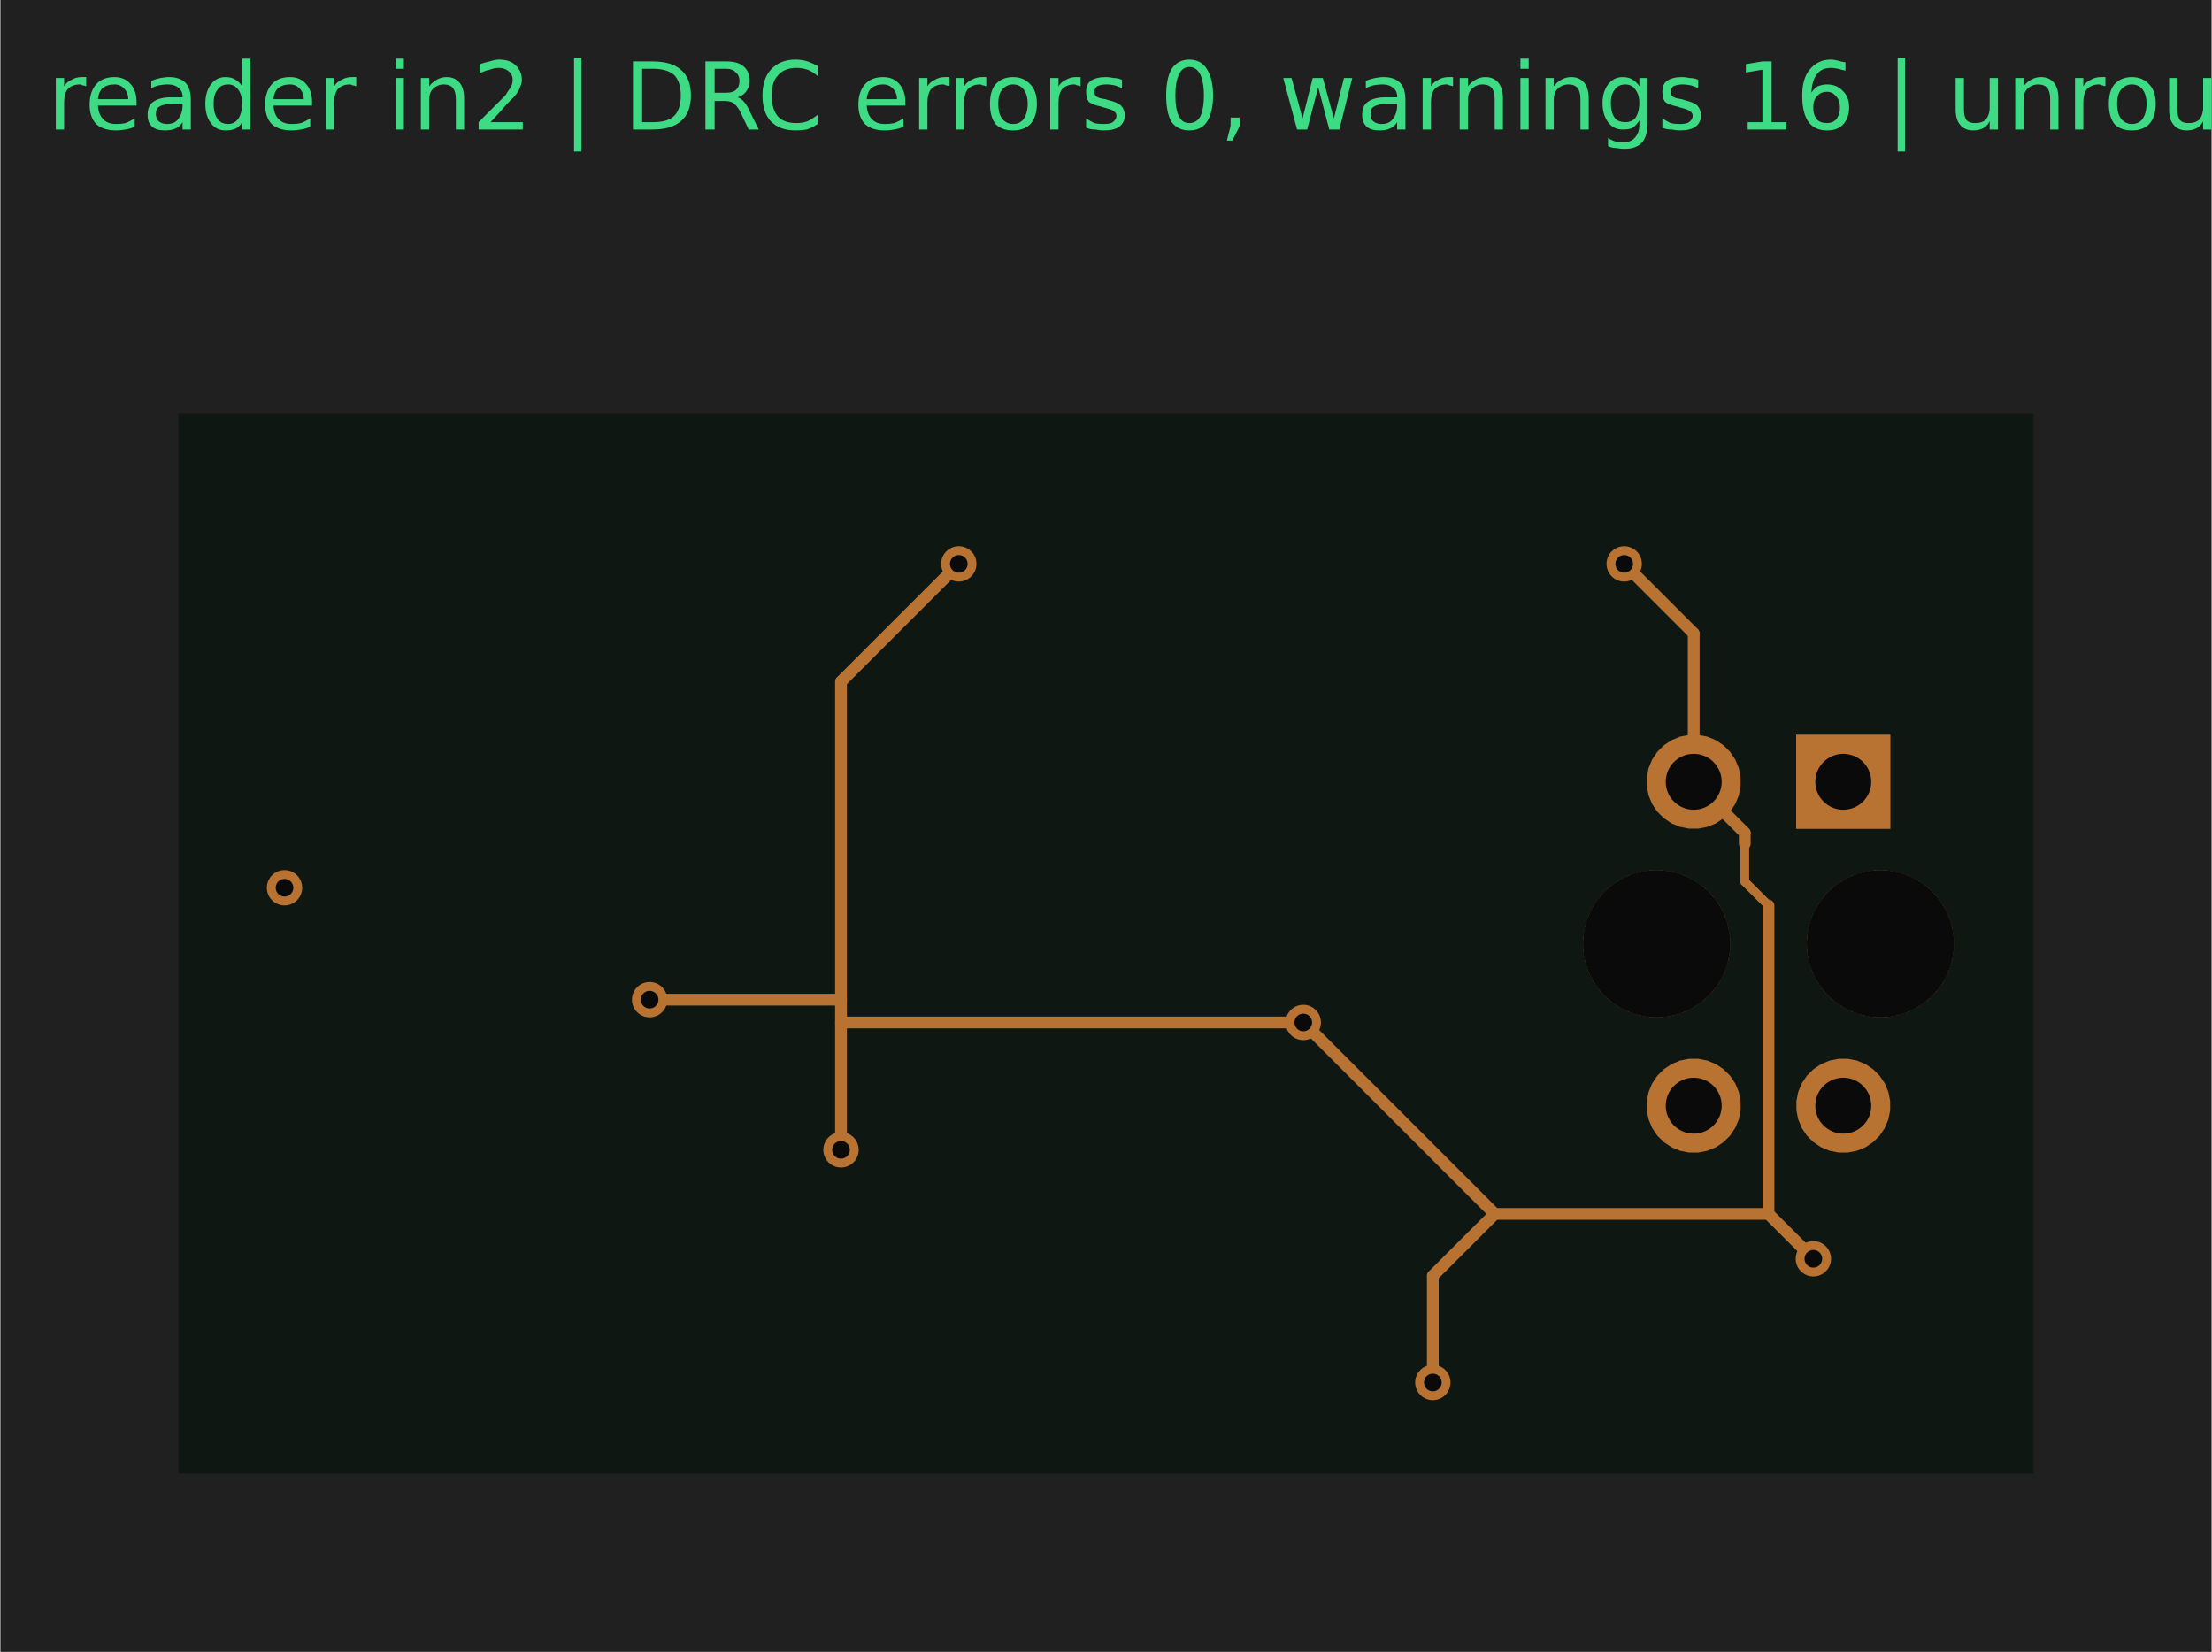
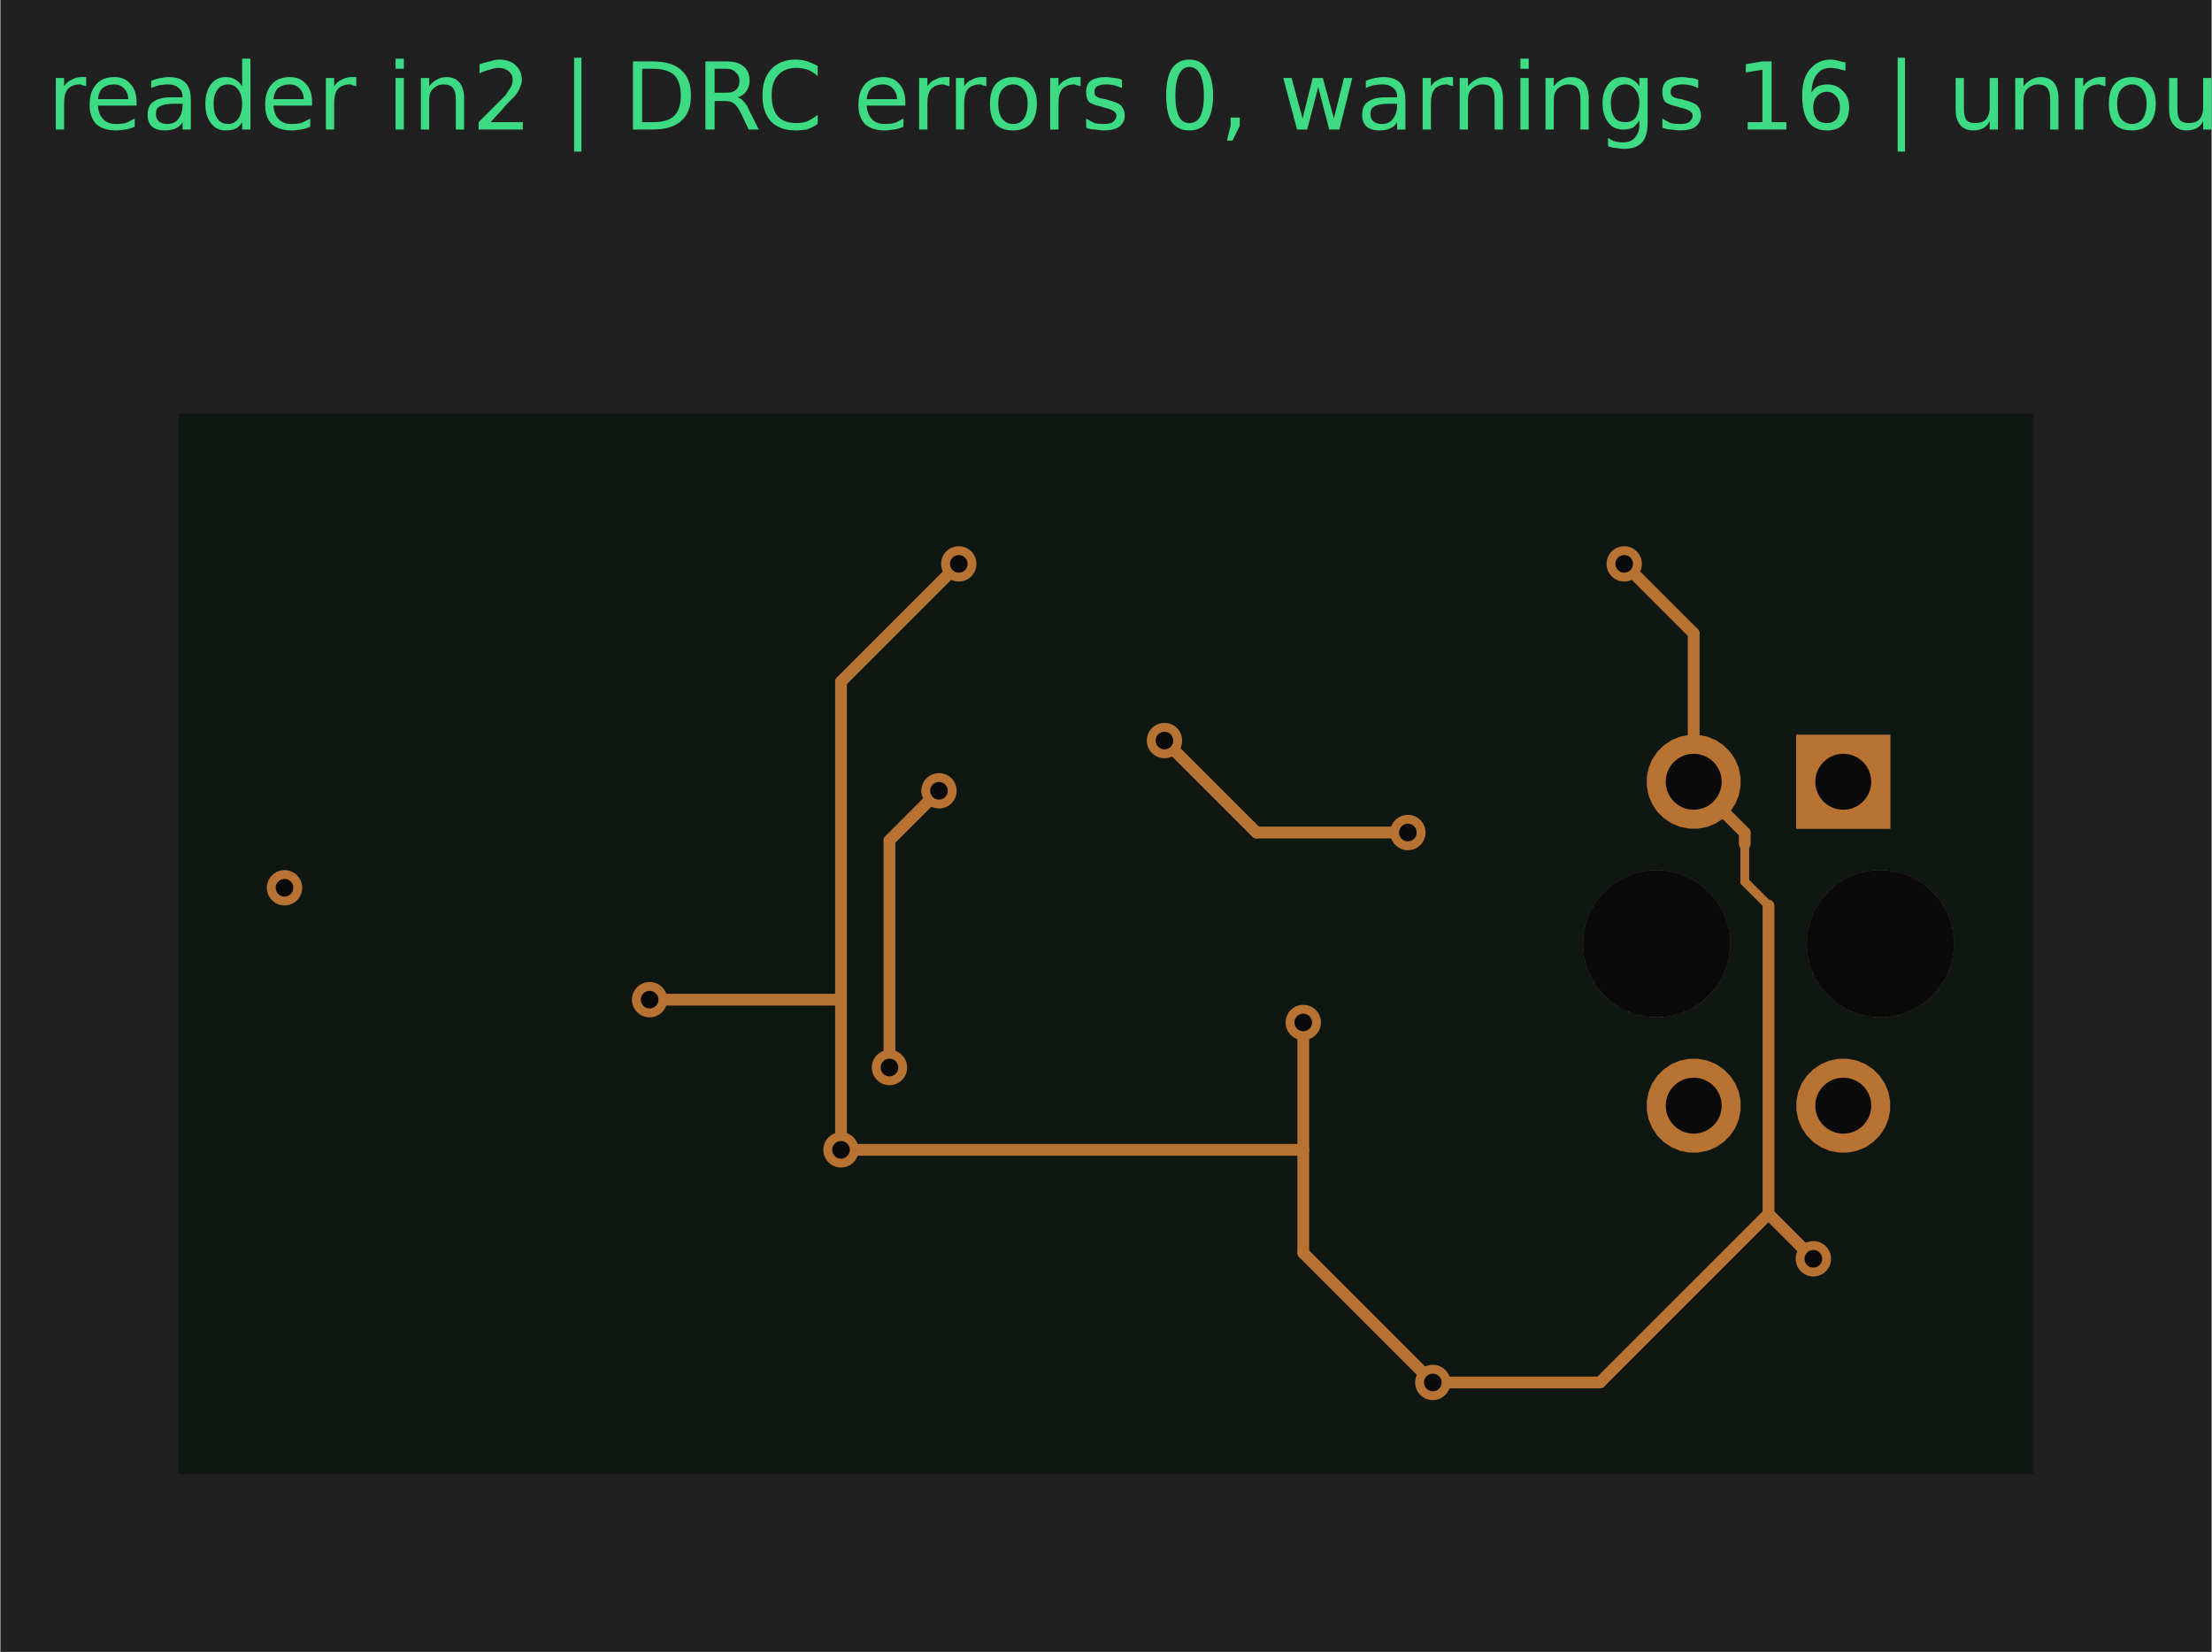
<svg xmlns="http://www.w3.org/2000/svg" width="84.5mm" height="63.1mm" viewBox="0 0 37.550 28.050">
  <rect width="100%" height="100%" fill="#202020" />
  <path d="M 34.525 25.025 L 3.025 25.025 L 3.025 7.025 L 34.525 7.025 Z" fill="#0f1712" fill-opacity="1.00" fill-rule="evenodd" />
  <path d="M 30.870 21.319 L 30.885 21.355 L 30.885 21.395 L 30.870 21.431 L 30.843 21.458 L 30.807 21.473 L 30.767 21.473 L 30.731 21.458 L 30.716 21.446 L 29.954 20.684 L 29.942 20.669 L 29.927 20.633 L 29.927 20.593 L 29.942 20.557 L 29.969 20.530 L 30.005 20.515 L 30.045 20.515 L 30.081 20.530 L 30.096 20.542 L 30.858 21.304 Z" fill="#b87333" fill-opacity="1.00" fill-rule="evenodd" />
+   <path d="M 29.705 14.086 L 29.720 14.122 L 29.720 14.161 L 29.705 14.197 L 29.677 14.225 L 29.641 14.240 L 29.602 14.240 L 29.566 14.225 L 29.551 14.213 L 28.684 13.346 L 28.672 13.331 L 28.657 13.295 L 28.657 13.255 L 28.672 13.219 L 28.699 13.192 L 28.735 13.177 L 28.775 13.177 L 28.811 13.192 L 28.826 13.204 L 29.693 14.071 Z" fill="#b87333" fill-opacity="1.00" fill-rule="evenodd" />
+   <path d="M 28.853 13.295 L 28.838 13.331 L 28.811 13.358 L 28.775 13.373 L 28.735 13.373 L 28.699 13.358 L 28.672 13.331 L 28.657 13.295 L 28.655 13.275 L 28.655 10.755 L 28.657 10.735 L 28.672 10.699 L 28.699 10.672 L 28.735 10.657 L 28.775 10.657 L 28.811 10.672 L 28.838 10.699 L 28.853 10.735 L 28.855 10.755 L 28.855 13.275 Z" fill="#b87333" fill-opacity="1.00" fill-rule="evenodd" />
+   <path d="M 22.145 19.427 L 22.181 19.442 L 22.208 19.469 L 22.223 19.505 L 22.223 19.545 L 22.208 19.581 L 22.181 19.608 L 22.145 19.623 L 22.125 19.625 L 14.275 19.625 L 14.255 19.623 L 14.219 19.608 L 14.192 19.581 L 14.177 19.545 L 14.177 19.505 L 14.192 19.469 L 14.219 19.442 L 14.255 19.427 L 14.275 19.425 L 22.125 19.425 Z" fill="#b87333" fill-opacity="1.00" fill-rule="evenodd" />
+   <path d="M 29.548 14.316 L 29.560 14.289 L 29.580 14.269 L 29.607 14.257 L 29.637 14.257 L 29.664 14.269 L 29.684 14.289 L 29.695 14.316 L 29.697 14.331 L 29.697 14.972 L 29.695 14.987 L 29.684 15.014 L 29.664 15.034 L 29.637 15.045 L 29.607 15.045 L 29.580 15.034 L 29.560 15.014 L 29.548 14.987 L 29.547 14.972 L 29.547 14.331 Z" fill="#b87333" fill-opacity="1.00" fill-rule="evenodd" />
+   <path d="M 14.373 19.545 L 14.358 19.581 L 14.331 19.608 L 14.295 19.623 L 14.255 19.623 L 14.219 19.608 L 14.192 19.581 L 14.177 19.545 L 14.175 19.525 L 14.175 16.975 L 14.177 16.955 L 14.192 16.919 L 14.219 16.892 L 14.255 16.877 L 14.295 16.877 L 14.331 16.892 L 14.358 16.919 L 14.373 16.955 L 14.375 16.975 L 14.375 19.525 Z" fill="#b87333" fill-opacity="1.00" fill-rule="evenodd" />
+   <path d="M 30.087 15.333 L 30.099 15.360 L 30.099 15.390 L 30.087 15.417 L 30.067 15.437 L 30.040 15.449 L 30.010 15.449 L 29.983 15.437 L 29.972 15.428 L 29.569 15.025 L 29.560 15.014 L 29.548 14.987 L 29.548 14.957 L 29.560 14.930 L 29.580 14.910 L 29.607 14.898 L 29.637 14.898 L 29.664 14.910 L 29.675 14.919 L 30.078 15.322 Z" fill="#b87333" fill-opacity="1.00" fill-rule="evenodd" />
+   <path d="M 14.295 16.877 L 14.331 16.892 L 14.358 16.919 L 14.373 16.955 L 14.373 16.995 L 14.358 17.031 L 14.331 17.058 L 14.295 17.073 L 14.275 17.075 L 11.025 17.075 L 11.005 17.073 L 10.969 17.058 L 10.942 17.031 L 10.927 16.995 L 10.927 16.955 L 10.942 16.919 L 10.969 16.892 L 11.005 16.877 L 11.025 16.875 L 14.275 16.875 Z" fill="#b87333" fill-opacity="1.00" fill-rule="evenodd" />
+   <path d="M 22.027 17.342 L 22.042 17.306 L 22.069 17.279 L 22.105 17.264 L 22.145 17.264 L 22.181 17.279 L 22.208 17.306 L 22.223 17.342 L 22.225 17.362 L 22.225 19.525 L 22.223 19.545 L 22.208 19.581 L 22.181 19.608 L 22.145 19.623 L 22.105 19.623 L 22.069 19.608 L 22.042 19.581 L 22.027 19.545 L 22.025 19.525 L 22.025 17.362 Z" fill="#b87333" fill-opacity="1.00" fill-rule="evenodd" />
+   <path d="M 29.969 20.530 L 30.005 20.515 L 30.045 20.515 L 30.081 20.530 L 30.108 20.557 L 30.123 20.593 L 30.123 20.633 L 30.108 20.669 L 30.096 20.684 L 27.234 23.546 L 27.219 23.558 L 27.183 23.573 L 27.143 23.573 L 27.107 23.558 L 27.080 23.531 L 27.065 23.495 L 27.065 23.455 L 27.080 23.419 L 27.092 23.404 L 29.954 20.542 Z" fill="#b87333" fill-opacity="1.00" fill-rule="evenodd" />
+   <path d="M 27.183 23.377 L 27.219 23.392 L 27.246 23.419 L 27.261 23.455 L 27.261 23.495 L 27.246 23.531 L 27.219 23.558 L 27.183 23.573 L 27.163 23.575 L 24.325 23.575 L 24.305 23.573 L 24.269 23.558 L 24.242 23.531 L 24.227 23.495 L 24.227 23.455 L 24.242 23.419 L 24.269 23.392 L 24.305 23.377 L 24.325 23.375 L 27.163 23.375 Z" fill="#b87333" fill-opacity="1.00" fill-rule="evenodd" />
+   <path d="M 24.408 23.419 L 24.423 23.455 L 24.423 23.495 L 24.408 23.531 L 24.381 23.558 L 24.345 23.573 L 24.305 23.573 L 24.269 23.558 L 24.254 23.546 L 22.054 21.346 L 22.042 21.331 L 22.027 21.295 L 22.027 21.255 L 22.042 21.219 L 22.069 21.192 L 22.105 21.177 L 22.145 21.177 L 22.181 21.192 L 22.196 21.204 L 24.396 23.404 Z" fill="#b87333" fill-opacity="1.00" fill-rule="evenodd" />
  <path d="M 16.219 9.492 L 16.255 9.477 L 16.295 9.477 L 16.331 9.492 L 16.358 9.519 L 16.373 9.555 L 16.373 9.595 L 16.358 9.631 L 16.346 9.646 L 14.346 11.646 L 14.331 11.658 L 14.295 11.673 L 14.255 11.673 L 14.219 11.658 L 14.192 11.631 L 14.177 11.595 L 14.177 11.555 L 14.192 11.519 L 14.204 11.504 L 16.204 9.504 Z" fill="#b87333" fill-opacity="1.00" fill-rule="evenodd" />
+   <path d="M 22.027 19.505 L 22.042 19.469 L 22.069 19.442 L 22.105 19.427 L 22.145 19.427 L 22.181 19.442 L 22.208 19.469 L 22.223 19.505 L 22.225 19.525 L 22.225 21.275 L 22.223 21.295 L 22.208 21.331 L 22.181 21.358 L 22.145 21.373 L 22.105 21.373 L 22.069 21.358 L 22.042 21.331 L 22.027 21.295 L 22.025 21.275 L 22.025 19.525 Z" fill="#b87333" fill-opacity="1.00" fill-rule="evenodd" />
+   <path d="M 29.927 15.355 L 29.942 15.319 L 29.969 15.292 L 30.005 15.277 L 30.045 15.277 L 30.081 15.292 L 30.108 15.319 L 30.123 15.355 L 30.125 15.375 L 30.125 20.613 L 30.123 20.633 L 30.108 20.669 L 30.081 20.696 L 30.045 20.711 L 30.005 20.711 L 29.969 20.696 L 29.942 20.669 L 29.927 20.633 L 29.925 20.613 L 29.925 15.375 Z" fill="#b87333" fill-opacity="1.00" fill-rule="evenodd" />
+   <path d="M 29.524 14.122 L 29.539 14.086 L 29.566 14.059 L 29.602 14.044 L 29.641 14.044 L 29.677 14.059 L 29.705 14.086 L 29.720 14.122 L 29.722 14.142 L 29.722 14.331 L 29.720 14.350 L 29.705 14.386 L 29.677 14.414 L 29.641 14.429 L 29.602 14.429 L 29.566 14.414 L 29.539 14.386 L 29.524 14.350 L 29.522 14.331 L 29.522 14.142 Z" fill="#b87333" fill-opacity="1.00" fill-rule="evenodd" />
+   <path d="M 14.373 16.995 L 14.358 17.031 L 14.331 17.058 L 14.295 17.073 L 14.255 17.073 L 14.219 17.058 L 14.192 17.031 L 14.177 16.995 L 14.175 16.975 L 14.175 11.575 L 14.177 11.555 L 14.192 11.519 L 14.219 11.492 L 14.255 11.477 L 14.295 11.477 L 14.331 11.492 L 14.358 11.519 L 14.373 11.555 L 14.375 11.575 L 14.375 16.975 Z" fill="#b87333" fill-opacity="1.00" fill-rule="evenodd" />
  <path d="M 28.838 10.699 L 28.853 10.735 L 28.853 10.775 L 28.838 10.811 L 28.811 10.838 L 28.775 10.853 L 28.735 10.853 L 28.699 10.838 L 28.684 10.826 L 27.504 9.646 L 27.492 9.631 L 27.477 9.595 L 27.477 9.555 L 27.492 9.519 L 27.519 9.492 L 27.555 9.477 L 27.595 9.477 L 27.631 9.492 L 27.646 9.504 L 28.826 10.684 Z" fill="#b87333" fill-opacity="1.00" fill-rule="evenodd" />
-   <path d="M 28.853 13.295 L 28.838 13.331 L 28.811 13.358 L 28.775 13.373 L 28.735 13.373 L 28.699 13.358 L 28.672 13.331 L 28.657 13.295 L 28.655 13.275 L 28.655 10.755 L 28.657 10.735 L 28.672 10.699 L 28.699 10.672 L 28.735 10.657 L 28.775 10.657 L 28.811 10.672 L 28.838 10.699 L 28.853 10.735 L 28.855 10.755 L 28.855 13.275 Z" fill="#b87333" fill-opacity="1.00" fill-rule="evenodd" />
-   <path d="M 14.373 19.545 L 14.358 19.581 L 14.331 19.608 L 14.295 19.623 L 14.255 19.623 L 14.219 19.608 L 14.192 19.581 L 14.177 19.545 L 14.175 19.525 L 14.175 17.362 L 14.177 17.342 L 14.192 17.306 L 14.219 17.279 L 14.255 17.264 L 14.295 17.264 L 14.331 17.279 L 14.358 17.306 L 14.373 17.342 L 14.375 17.362 L 14.375 19.525 Z" fill="#b87333" fill-opacity="1.00" fill-rule="evenodd" />
-   <path d="M 14.373 17.382 L 14.358 17.418 L 14.331 17.445 L 14.295 17.460 L 14.255 17.460 L 14.219 17.445 L 14.192 17.418 L 14.177 17.382 L 14.175 17.362 L 14.175 16.975 L 14.177 16.955 L 14.192 16.919 L 14.219 16.892 L 14.255 16.877 L 14.295 16.877 L 14.331 16.892 L 14.358 16.919 L 14.373 16.955 L 14.375 16.975 L 14.375 17.362 Z" fill="#b87333" fill-opacity="1.00" fill-rule="evenodd" />
-   <path d="M 29.548 14.316 L 29.560 14.289 L 29.580 14.269 L 29.607 14.257 L 29.637 14.257 L 29.664 14.269 L 29.684 14.289 L 29.695 14.316 L 29.697 14.331 L 29.697 14.972 L 29.695 14.987 L 29.684 15.014 L 29.664 15.034 L 29.637 15.045 L 29.607 15.045 L 29.580 15.034 L 29.560 15.014 L 29.548 14.987 L 29.547 14.972 L 29.547 14.331 Z" fill="#b87333" fill-opacity="1.00" fill-rule="evenodd" />
-   <path d="M 14.295 16.877 L 14.331 16.892 L 14.358 16.919 L 14.373 16.955 L 14.373 16.995 L 14.358 17.031 L 14.331 17.058 L 14.295 17.073 L 14.275 17.075 L 11.025 17.075 L 11.005 17.073 L 10.969 17.058 L 10.942 17.031 L 10.927 16.995 L 10.927 16.955 L 10.942 16.919 L 10.969 16.892 L 11.005 16.877 L 11.025 16.875 L 14.275 16.875 Z" fill="#b87333" fill-opacity="1.00" fill-rule="evenodd" />
-   <path d="M 29.705 14.086 L 29.720 14.122 L 29.720 14.161 L 29.705 14.197 L 29.677 14.225 L 29.641 14.240 L 29.602 14.240 L 29.566 14.225 L 29.551 14.213 L 28.684 13.346 L 28.672 13.331 L 28.657 13.295 L 28.657 13.255 L 28.672 13.219 L 28.699 13.192 L 28.735 13.177 L 28.775 13.177 L 28.811 13.192 L 28.826 13.204 L 29.693 14.071 Z" fill="#b87333" fill-opacity="1.00" fill-rule="evenodd" />
-   <path d="M 14.373 16.995 L 14.358 17.031 L 14.331 17.058 L 14.295 17.073 L 14.255 17.073 L 14.219 17.058 L 14.192 17.031 L 14.177 16.995 L 14.175 16.975 L 14.175 11.575 L 14.177 11.555 L 14.192 11.519 L 14.219 11.492 L 14.255 11.477 L 14.295 11.477 L 14.331 11.492 L 14.358 11.519 L 14.373 11.555 L 14.375 11.575 L 14.375 16.975 Z" fill="#b87333" fill-opacity="1.00" fill-rule="evenodd" />
-   <path d="M 29.927 15.355 L 29.942 15.319 L 29.969 15.292 L 30.005 15.277 L 30.045 15.277 L 30.081 15.292 L 30.108 15.319 L 30.123 15.355 L 30.125 15.375 L 30.125 20.613 L 30.123 20.633 L 30.108 20.669 L 30.081 20.696 L 30.045 20.711 L 30.005 20.711 L 29.969 20.696 L 29.942 20.669 L 29.927 20.633 L 29.925 20.613 L 29.925 15.375 Z" fill="#b87333" fill-opacity="1.00" fill-rule="evenodd" />
-   <path d="M 25.320 20.530 L 25.356 20.515 L 25.396 20.515 L 25.432 20.530 L 25.459 20.557 L 25.474 20.593 L 25.474 20.633 L 25.459 20.669 L 25.447 20.684 L 24.396 21.735 L 24.381 21.747 L 24.345 21.762 L 24.305 21.762 L 24.269 21.747 L 24.242 21.720 L 24.227 21.684 L 24.227 21.644 L 24.242 21.608 L 24.254 21.593 L 25.305 20.542 Z" fill="#b87333" fill-opacity="1.00" fill-rule="evenodd" />
-   <path d="M 25.459 20.557 L 25.474 20.593 L 25.474 20.633 L 25.459 20.669 L 25.432 20.696 L 25.396 20.711 L 25.356 20.711 L 25.320 20.696 L 25.305 20.684 L 22.054 17.433 L 22.042 17.418 L 22.027 17.382 L 22.027 17.342 L 22.042 17.306 L 22.069 17.279 L 22.105 17.264 L 22.145 17.264 L 22.181 17.279 L 22.196 17.291 L 25.447 20.542 Z" fill="#b87333" fill-opacity="1.00" fill-rule="evenodd" />
-   <path d="M 30.045 20.515 L 30.081 20.530 L 30.108 20.557 L 30.123 20.593 L 30.123 20.633 L 30.108 20.669 L 30.081 20.696 L 30.045 20.711 L 30.025 20.713 L 25.376 20.713 L 25.356 20.711 L 25.320 20.696 L 25.293 20.669 L 25.278 20.633 L 25.278 20.593 L 25.293 20.557 L 25.320 20.530 L 25.356 20.515 L 25.376 20.513 L 30.025 20.513 Z" fill="#b87333" fill-opacity="1.00" fill-rule="evenodd" />
-   <path d="M 30.087 15.333 L 30.099 15.360 L 30.099 15.390 L 30.087 15.417 L 30.067 15.437 L 30.040 15.449 L 30.010 15.449 L 29.983 15.437 L 29.972 15.428 L 29.569 15.025 L 29.560 15.014 L 29.548 14.987 L 29.548 14.957 L 29.560 14.930 L 29.580 14.910 L 29.607 14.898 L 29.637 14.898 L 29.664 14.910 L 29.675 14.919 L 30.078 15.322 Z" fill="#b87333" fill-opacity="1.00" fill-rule="evenodd" />
-   <path d="M 22.145 17.264 L 22.181 17.279 L 22.208 17.306 L 22.223 17.342 L 22.223 17.382 L 22.208 17.418 L 22.181 17.445 L 22.145 17.460 L 22.125 17.462 L 14.275 17.462 L 14.255 17.460 L 14.219 17.445 L 14.192 17.418 L 14.177 17.382 L 14.177 17.342 L 14.192 17.306 L 14.219 17.279 L 14.255 17.264 L 14.275 17.262 L 22.125 17.262 Z" fill="#b87333" fill-opacity="1.00" fill-rule="evenodd" />
-   <path d="M 24.423 23.495 L 24.408 23.531 L 24.381 23.558 L 24.345 23.573 L 24.305 23.573 L 24.269 23.558 L 24.242 23.531 L 24.227 23.495 L 24.225 23.475 L 24.225 21.664 L 24.227 21.644 L 24.242 21.608 L 24.269 21.581 L 24.305 21.566 L 24.345 21.566 L 24.381 21.581 L 24.408 21.608 L 24.423 21.644 L 24.425 21.664 L 24.425 23.475 Z" fill="#b87333" fill-opacity="1.00" fill-rule="evenodd" />
-   <path d="M 29.524 14.122 L 29.539 14.086 L 29.566 14.059 L 29.602 14.044 L 29.641 14.044 L 29.677 14.059 L 29.705 14.086 L 29.720 14.122 L 29.722 14.142 L 29.722 14.331 L 29.720 14.350 L 29.705 14.386 L 29.677 14.414 L 29.641 14.429 L 29.602 14.429 L 29.566 14.414 L 29.539 14.386 L 29.524 14.350 L 29.522 14.331 L 29.522 14.142 Z" fill="#b87333" fill-opacity="1.00" fill-rule="evenodd" />
-   <circle cx="30.787" cy="21.375" r="0.300" fill="#b87333" stroke="none" stroke-width="0.150" />
-   <circle cx="30.787" cy="21.375" r="0.150" fill="#0a0a0a" stroke="none" stroke-width="0.150" />
-   <circle cx="4.825" cy="15.075" r="0.300" fill="#b87333" stroke="none" stroke-width="0.150" />
-   <circle cx="4.825" cy="15.075" r="0.150" fill="#0a0a0a" stroke="none" stroke-width="0.150" />
-   <circle cx="22.125" cy="17.362" r="0.300" fill="#b87333" stroke="none" stroke-width="0.150" />
-   <circle cx="22.125" cy="17.362" r="0.150" fill="#0a0a0a" stroke="none" stroke-width="0.150" />
-   <circle cx="24.325" cy="23.475" r="0.300" fill="#b87333" stroke="none" stroke-width="0.150" />
-   <circle cx="24.325" cy="23.475" r="0.150" fill="#0a0a0a" stroke="none" stroke-width="0.150" />
+   <path d="M 21.414 14.082 L 21.429 14.118 L 21.429 14.157 L 21.414 14.193 L 21.386 14.221 L 21.350 14.236 L 21.311 14.236 L 21.275 14.221 L 21.260 14.208 L 19.698 12.646 L 19.685 12.631 L 19.670 12.595 L 19.670 12.555 L 19.685 12.519 L 19.713 12.492 L 19.749 12.477 L 19.788 12.477 L 19.824 12.492 L 19.839 12.504 L 21.402 14.067 Z" fill="#b87333" fill-opacity="1.00" fill-rule="evenodd" />
+   <path d="M 23.920 14.039 L 23.956 14.054 L 23.984 14.082 L 23.999 14.118 L 23.999 14.157 L 23.984 14.193 L 23.956 14.221 L 23.920 14.236 L 23.901 14.237 L 21.331 14.237 L 21.311 14.236 L 21.275 14.221 L 21.248 14.193 L 21.233 14.157 L 21.233 14.118 L 21.248 14.082 L 21.275 14.054 L 21.311 14.039 L 21.331 14.037 L 23.901 14.037 Z" fill="#b87333" fill-opacity="1.00" fill-rule="evenodd" />
+   <path d="M 15.884 13.345 L 15.920 13.330 L 15.959 13.330 L 15.995 13.345 L 16.022 13.372 L 16.037 13.408 L 16.037 13.448 L 16.022 13.484 L 16.010 13.499 L 15.168 14.340 L 15.153 14.353 L 15.117 14.368 L 15.078 14.368 L 15.042 14.353 L 15.015 14.325 L 15.000 14.289 L 15.000 14.250 L 15.015 14.214 L 15.027 14.199 L 15.868 13.357 Z" fill="#b87333" fill-opacity="1.00" fill-rule="evenodd" />
+   <path d="M 15.000 14.250 L 15.015 14.214 L 15.042 14.186 L 15.078 14.171 L 15.117 14.171 L 15.153 14.186 L 15.181 14.214 L 15.196 14.250 L 15.198 14.269 L 15.198 18.127 L 15.196 18.147 L 15.181 18.183 L 15.153 18.211 L 15.117 18.225 L 15.078 18.225 L 15.042 18.211 L 15.015 18.183 L 15.000 18.147 L 14.998 18.127 L 14.998 14.269 Z" fill="#b87333" fill-opacity="1.00" fill-rule="evenodd" />
+   <circle cx="16.275" cy="9.575" r="0.300" fill="#b87333" stroke="none" stroke-width="0.150" />
+   <circle cx="16.275" cy="9.575" r="0.150" fill="#0a0a0a" stroke="none" stroke-width="0.150" />
  <circle cx="11.025" cy="16.975" r="0.300" fill="#b87333" stroke="none" stroke-width="0.150" />
  <circle cx="11.025" cy="16.975" r="0.150" fill="#0a0a0a" stroke="none" stroke-width="0.150" />
  <circle cx="27.575" cy="9.575" r="0.300" fill="#b87333" stroke="none" stroke-width="0.150" />
  <circle cx="27.575" cy="9.575" r="0.150" fill="#0a0a0a" stroke="none" stroke-width="0.150" />
  <circle cx="14.275" cy="19.525" r="0.300" fill="#b87333" stroke="none" stroke-width="0.150" />
  <circle cx="14.275" cy="19.525" r="0.150" fill="#0a0a0a" stroke="none" stroke-width="0.150" />
-   <circle cx="16.275" cy="9.575" r="0.300" fill="#b87333" stroke="none" stroke-width="0.150" />
-   <circle cx="16.275" cy="9.575" r="0.150" fill="#0a0a0a" stroke="none" stroke-width="0.150" />
+   <circle cx="30.787" cy="21.375" r="0.300" fill="#b87333" stroke="none" stroke-width="0.150" />
+   <circle cx="30.787" cy="21.375" r="0.150" fill="#0a0a0a" stroke="none" stroke-width="0.150" />
+   <circle cx="22.125" cy="17.362" r="0.300" fill="#b87333" stroke="none" stroke-width="0.150" />
+   <circle cx="22.125" cy="17.362" r="0.150" fill="#0a0a0a" stroke="none" stroke-width="0.150" />
+   <circle cx="4.825" cy="15.075" r="0.300" fill="#b87333" stroke="none" stroke-width="0.150" />
+   <circle cx="4.825" cy="15.075" r="0.150" fill="#0a0a0a" stroke="none" stroke-width="0.150" />
+   <circle cx="24.325" cy="23.475" r="0.300" fill="#b87333" stroke="none" stroke-width="0.150" />
+   <circle cx="24.325" cy="23.475" r="0.150" fill="#0a0a0a" stroke="none" stroke-width="0.150" />
+   <circle cx="19.768" cy="12.575" r="0.300" fill="#b87333" stroke="none" stroke-width="0.150" />
+   <circle cx="19.768" cy="12.575" r="0.150" fill="#0a0a0a" stroke="none" stroke-width="0.150" />
+   <circle cx="23.901" cy="14.137" r="0.300" fill="#b87333" stroke="none" stroke-width="0.150" />
+   <circle cx="23.901" cy="14.137" r="0.150" fill="#0a0a0a" stroke="none" stroke-width="0.150" />
+   <circle cx="15.098" cy="18.127" r="0.300" fill="#b87333" stroke="none" stroke-width="0.150" />
+   <circle cx="15.098" cy="18.127" r="0.150" fill="#0a0a0a" stroke="none" stroke-width="0.150" />
+   <circle cx="15.939" cy="13.428" r="0.300" fill="#b87333" stroke="none" stroke-width="0.150" />
+   <circle cx="15.939" cy="13.428" r="0.150" fill="#0a0a0a" stroke="none" stroke-width="0.150" />
  <path d="M 29.371 15.927 L 29.340 15.733 L 29.280 15.547 L 29.191 15.372 L 29.076 15.213 L 28.937 15.074 L 28.778 14.959 L 28.603 14.870 L 28.417 14.810 L 28.223 14.779 L 28.027 14.779 L 27.833 14.810 L 27.647 14.870 L 27.472 14.959 L 27.313 15.074 L 27.174 15.213 L 27.059 15.372 L 26.970 15.547 L 26.910 15.733 L 26.879 15.927 L 26.879 16.123 L 26.910 16.317 L 26.970 16.503 L 27.059 16.678 L 27.174 16.837 L 27.313 16.976 L 27.472 17.091 L 27.647 17.180 L 27.833 17.240 L 28.027 17.271 L 28.223 17.271 L 28.417 17.240 L 28.603 17.180 L 28.778 17.091 L 28.937 16.976 L 29.076 16.837 L 29.191 16.678 L 29.280 16.503 L 29.340 16.317 L 29.371 16.123 L 29.371 15.927 Z" fill="#b87333" fill-opacity="1.00" fill-rule="evenodd" />
  <circle cx="28.125" cy="16.025" r="1.250" fill="#0a0a0a" stroke="none" stroke-width="0.150" />
  <path d="M 33.171 15.927 L 33.140 15.733 L 33.080 15.547 L 32.991 15.372 L 32.876 15.213 L 32.737 15.074 L 32.578 14.959 L 32.403 14.870 L 32.217 14.810 L 32.023 14.779 L 31.827 14.779 L 31.633 14.810 L 31.447 14.870 L 31.272 14.959 L 31.113 15.074 L 30.974 15.213 L 30.859 15.372 L 30.770 15.547 L 30.710 15.733 L 30.679 15.927 L 30.679 16.123 L 30.710 16.317 L 30.770 16.503 L 30.859 16.678 L 30.974 16.837 L 31.113 16.976 L 31.272 17.091 L 31.447 17.180 L 31.633 17.240 L 31.827 17.271 L 32.023 17.271 L 32.217 17.240 L 32.403 17.180 L 32.578 17.091 L 32.737 16.976 L 32.876 16.837 L 32.991 16.678 L 33.080 16.503 L 33.140 16.317 L 33.171 16.123 L 33.171 15.927 Z" fill="#b87333" fill-opacity="1.00" fill-rule="evenodd" />
  <circle cx="31.925" cy="16.025" r="1.250" fill="#0a0a0a" stroke="none" stroke-width="0.150" />
  <path d="M 30.495 14.075 L 30.495 12.475 L 32.095 12.475 L 32.095 14.075 Z" fill="#b87333" fill-opacity="1.00" fill-rule="evenodd" />
  <circle cx="31.295" cy="13.275" r="0.475" fill="#0a0a0a" stroke="none" stroke-width="0.150" />
  <path d="M 29.551 13.197 L 29.521 13.043 L 29.461 12.898 L 29.373 12.767 L 29.263 12.657 L 29.132 12.569 L 28.987 12.509 L 28.833 12.479 L 28.677 12.479 L 28.523 12.509 L 28.378 12.569 L 28.247 12.657 L 28.137 12.767 L 28.049 12.898 L 27.989 13.043 L 27.959 13.197 L 27.959 13.353 L 27.989 13.507 L 28.049 13.652 L 28.137 13.783 L 28.247 13.893 L 28.378 13.981 L 28.523 14.041 L 28.677 14.071 L 28.833 14.071 L 28.987 14.041 L 29.132 13.981 L 29.263 13.893 L 29.373 13.783 L 29.461 13.652 L 29.521 13.507 L 29.551 13.353 L 29.551 13.197 Z" fill="#b87333" fill-opacity="1.00" fill-rule="evenodd" />
  <circle cx="28.755" cy="13.275" r="0.475" fill="#0a0a0a" stroke="none" stroke-width="0.150" />
  <path d="M 32.091 18.697 L 32.061 18.543 L 32.001 18.398 L 31.913 18.267 L 31.803 18.157 L 31.672 18.069 L 31.527 18.009 L 31.373 17.979 L 31.217 17.979 L 31.063 18.009 L 30.918 18.069 L 30.787 18.157 L 30.677 18.267 L 30.589 18.398 L 30.529 18.543 L 30.499 18.697 L 30.499 18.853 L 30.529 19.007 L 30.589 19.152 L 30.677 19.283 L 30.787 19.393 L 30.918 19.481 L 31.063 19.541 L 31.217 19.571 L 31.373 19.571 L 31.527 19.541 L 31.672 19.481 L 31.803 19.393 L 31.913 19.283 L 32.001 19.152 L 32.061 19.007 L 32.091 18.853 L 32.091 18.697 Z" fill="#b87333" fill-opacity="1.00" fill-rule="evenodd" />
  <circle cx="31.295" cy="18.775" r="0.475" fill="#0a0a0a" stroke="none" stroke-width="0.150" />
  <path d="M 29.551 18.697 L 29.521 18.543 L 29.461 18.398 L 29.373 18.267 L 29.263 18.157 L 29.132 18.069 L 28.987 18.009 L 28.833 17.979 L 28.677 17.979 L 28.523 18.009 L 28.378 18.069 L 28.247 18.157 L 28.137 18.267 L 28.049 18.398 L 27.989 18.543 L 27.959 18.697 L 27.959 18.853 L 27.989 19.007 L 28.049 19.152 L 28.137 19.283 L 28.247 19.393 L 28.378 19.481 L 28.523 19.541 L 28.677 19.571 L 28.833 19.571 L 28.987 19.541 L 29.132 19.481 L 29.263 19.393 L 29.373 19.283 L 29.461 19.152 L 29.521 19.007 L 29.551 18.853 L 29.551 18.697 Z" fill="#b87333" fill-opacity="1.00" fill-rule="evenodd" />
  <circle cx="28.755" cy="18.775" r="0.475" fill="#0a0a0a" stroke="none" stroke-width="0.150" />
  <text x="0.800" y="2.200" font-family="DejaVu Sans, sans-serif" font-size="1.60" fill="#3ddc84">reader in2 | DRC errors 0, warnings 16 | unrouted 0</text>
</svg>
